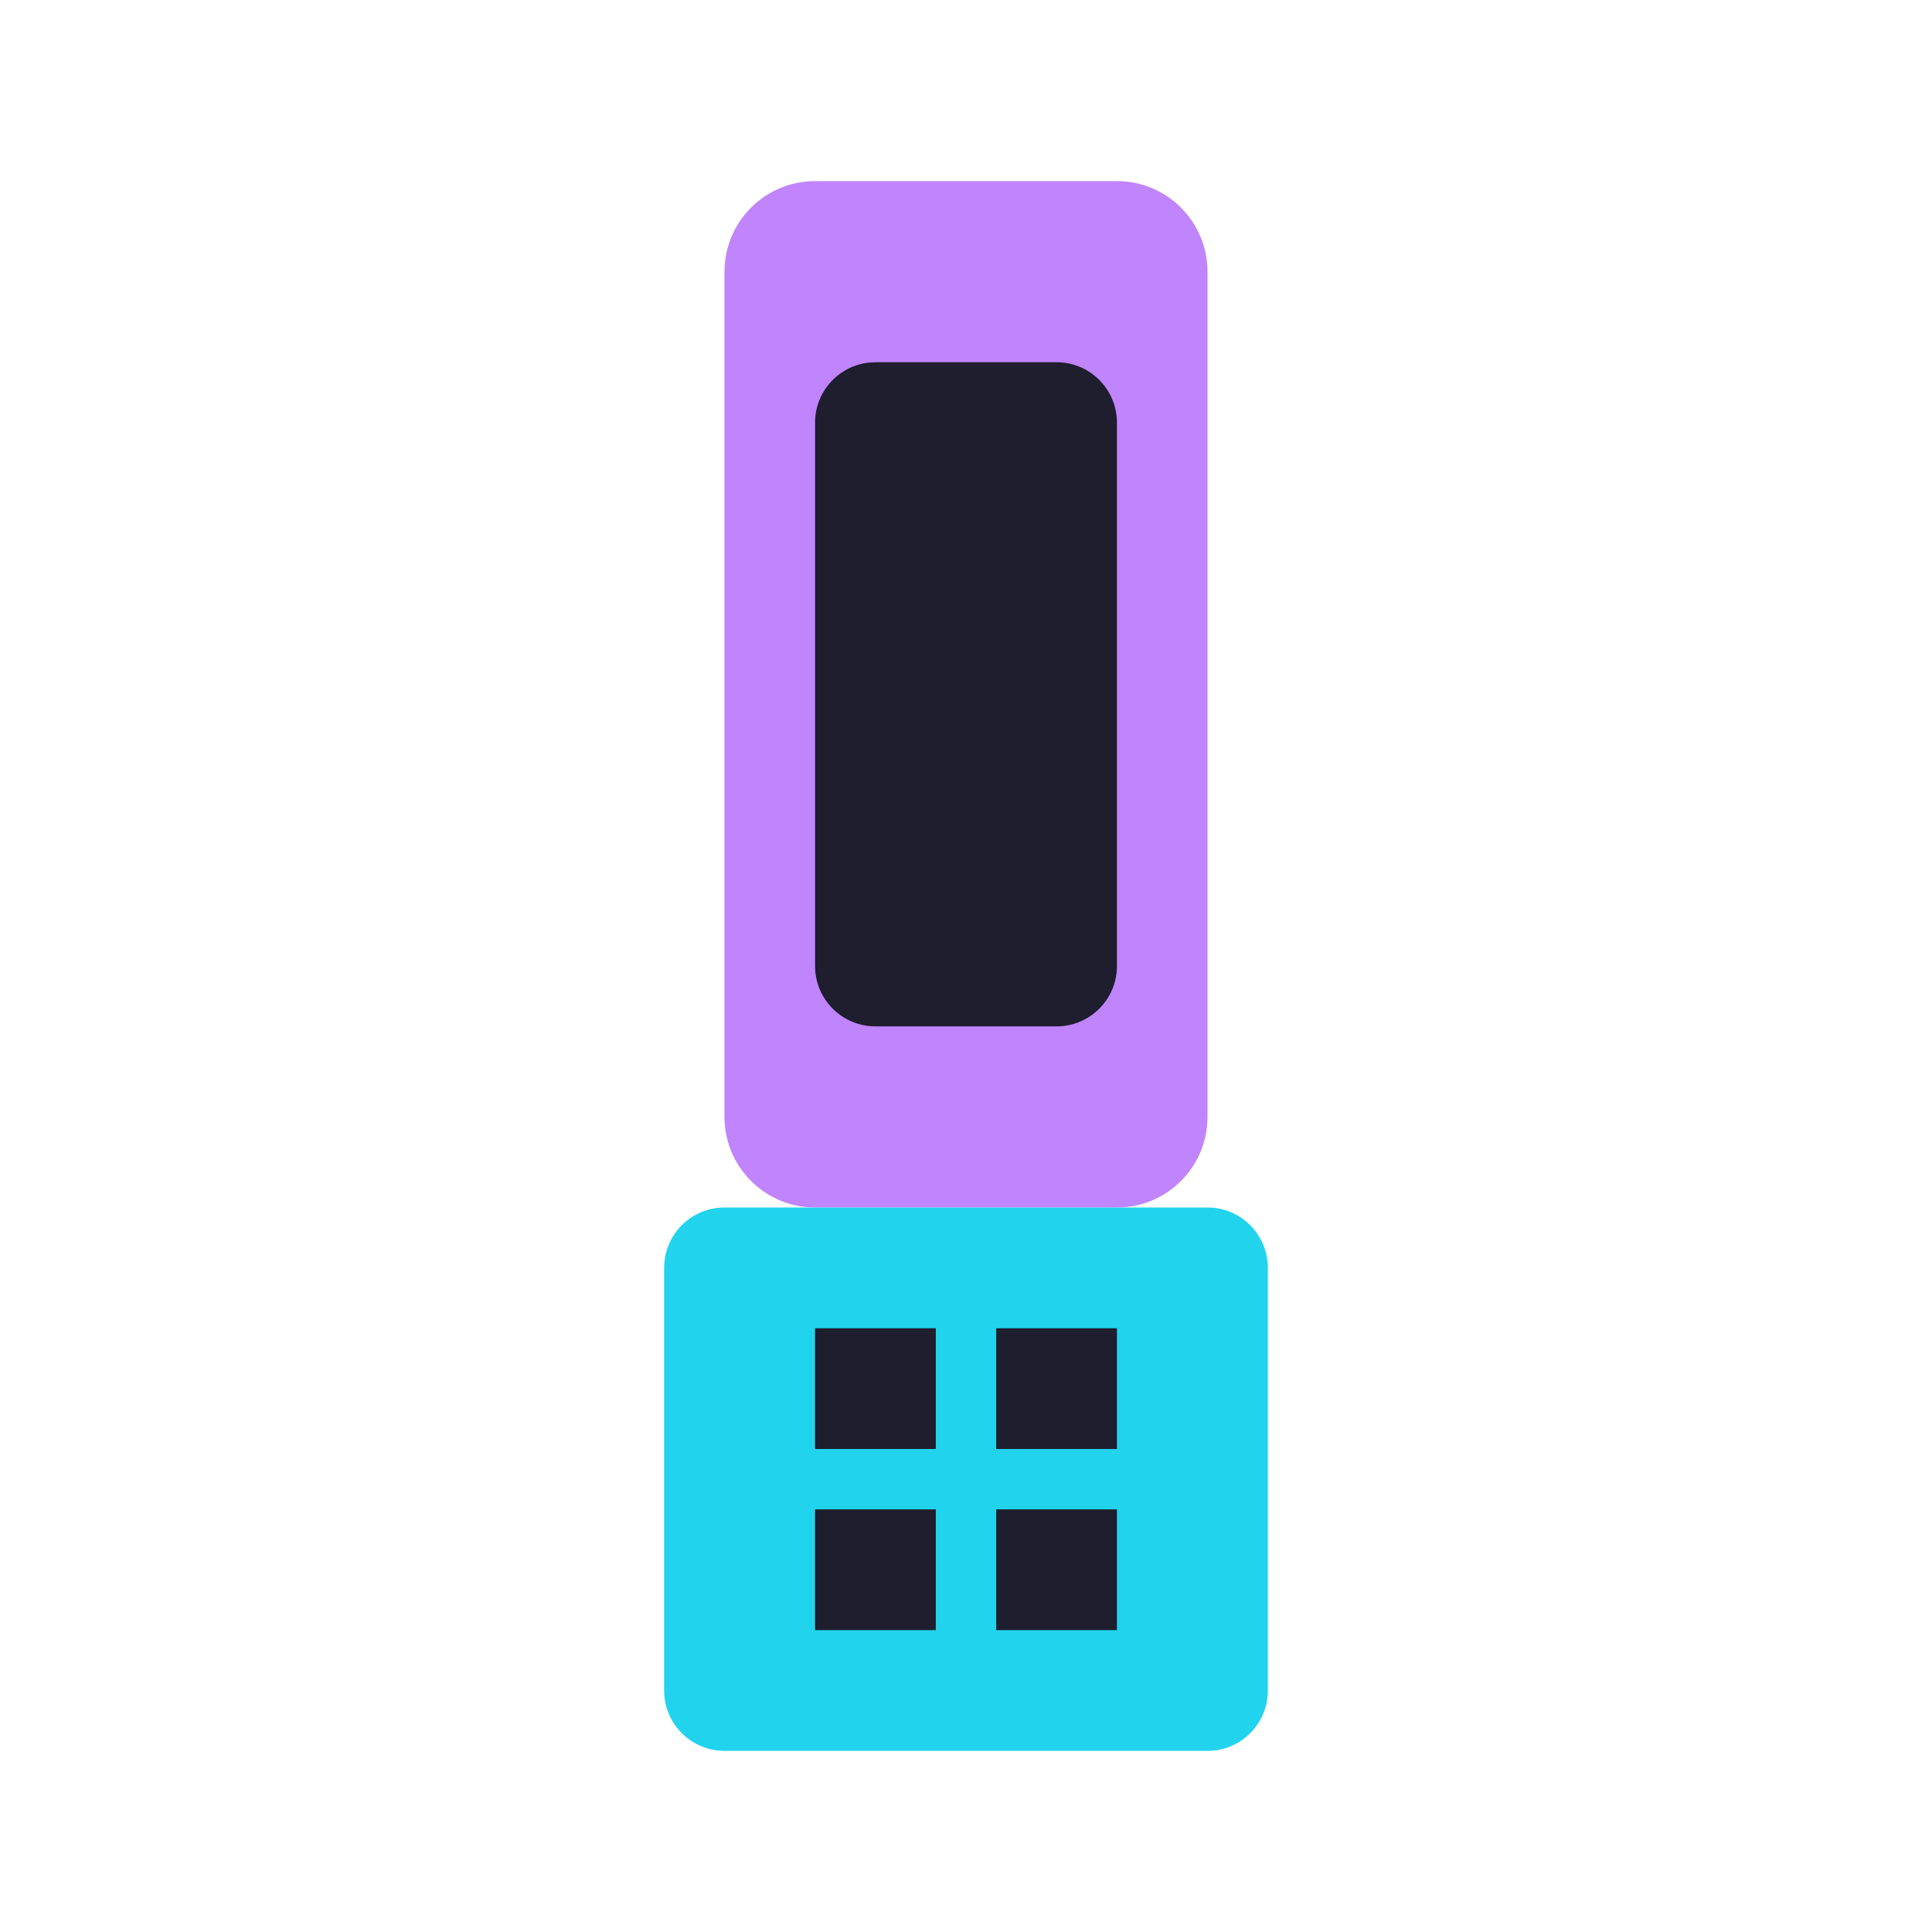
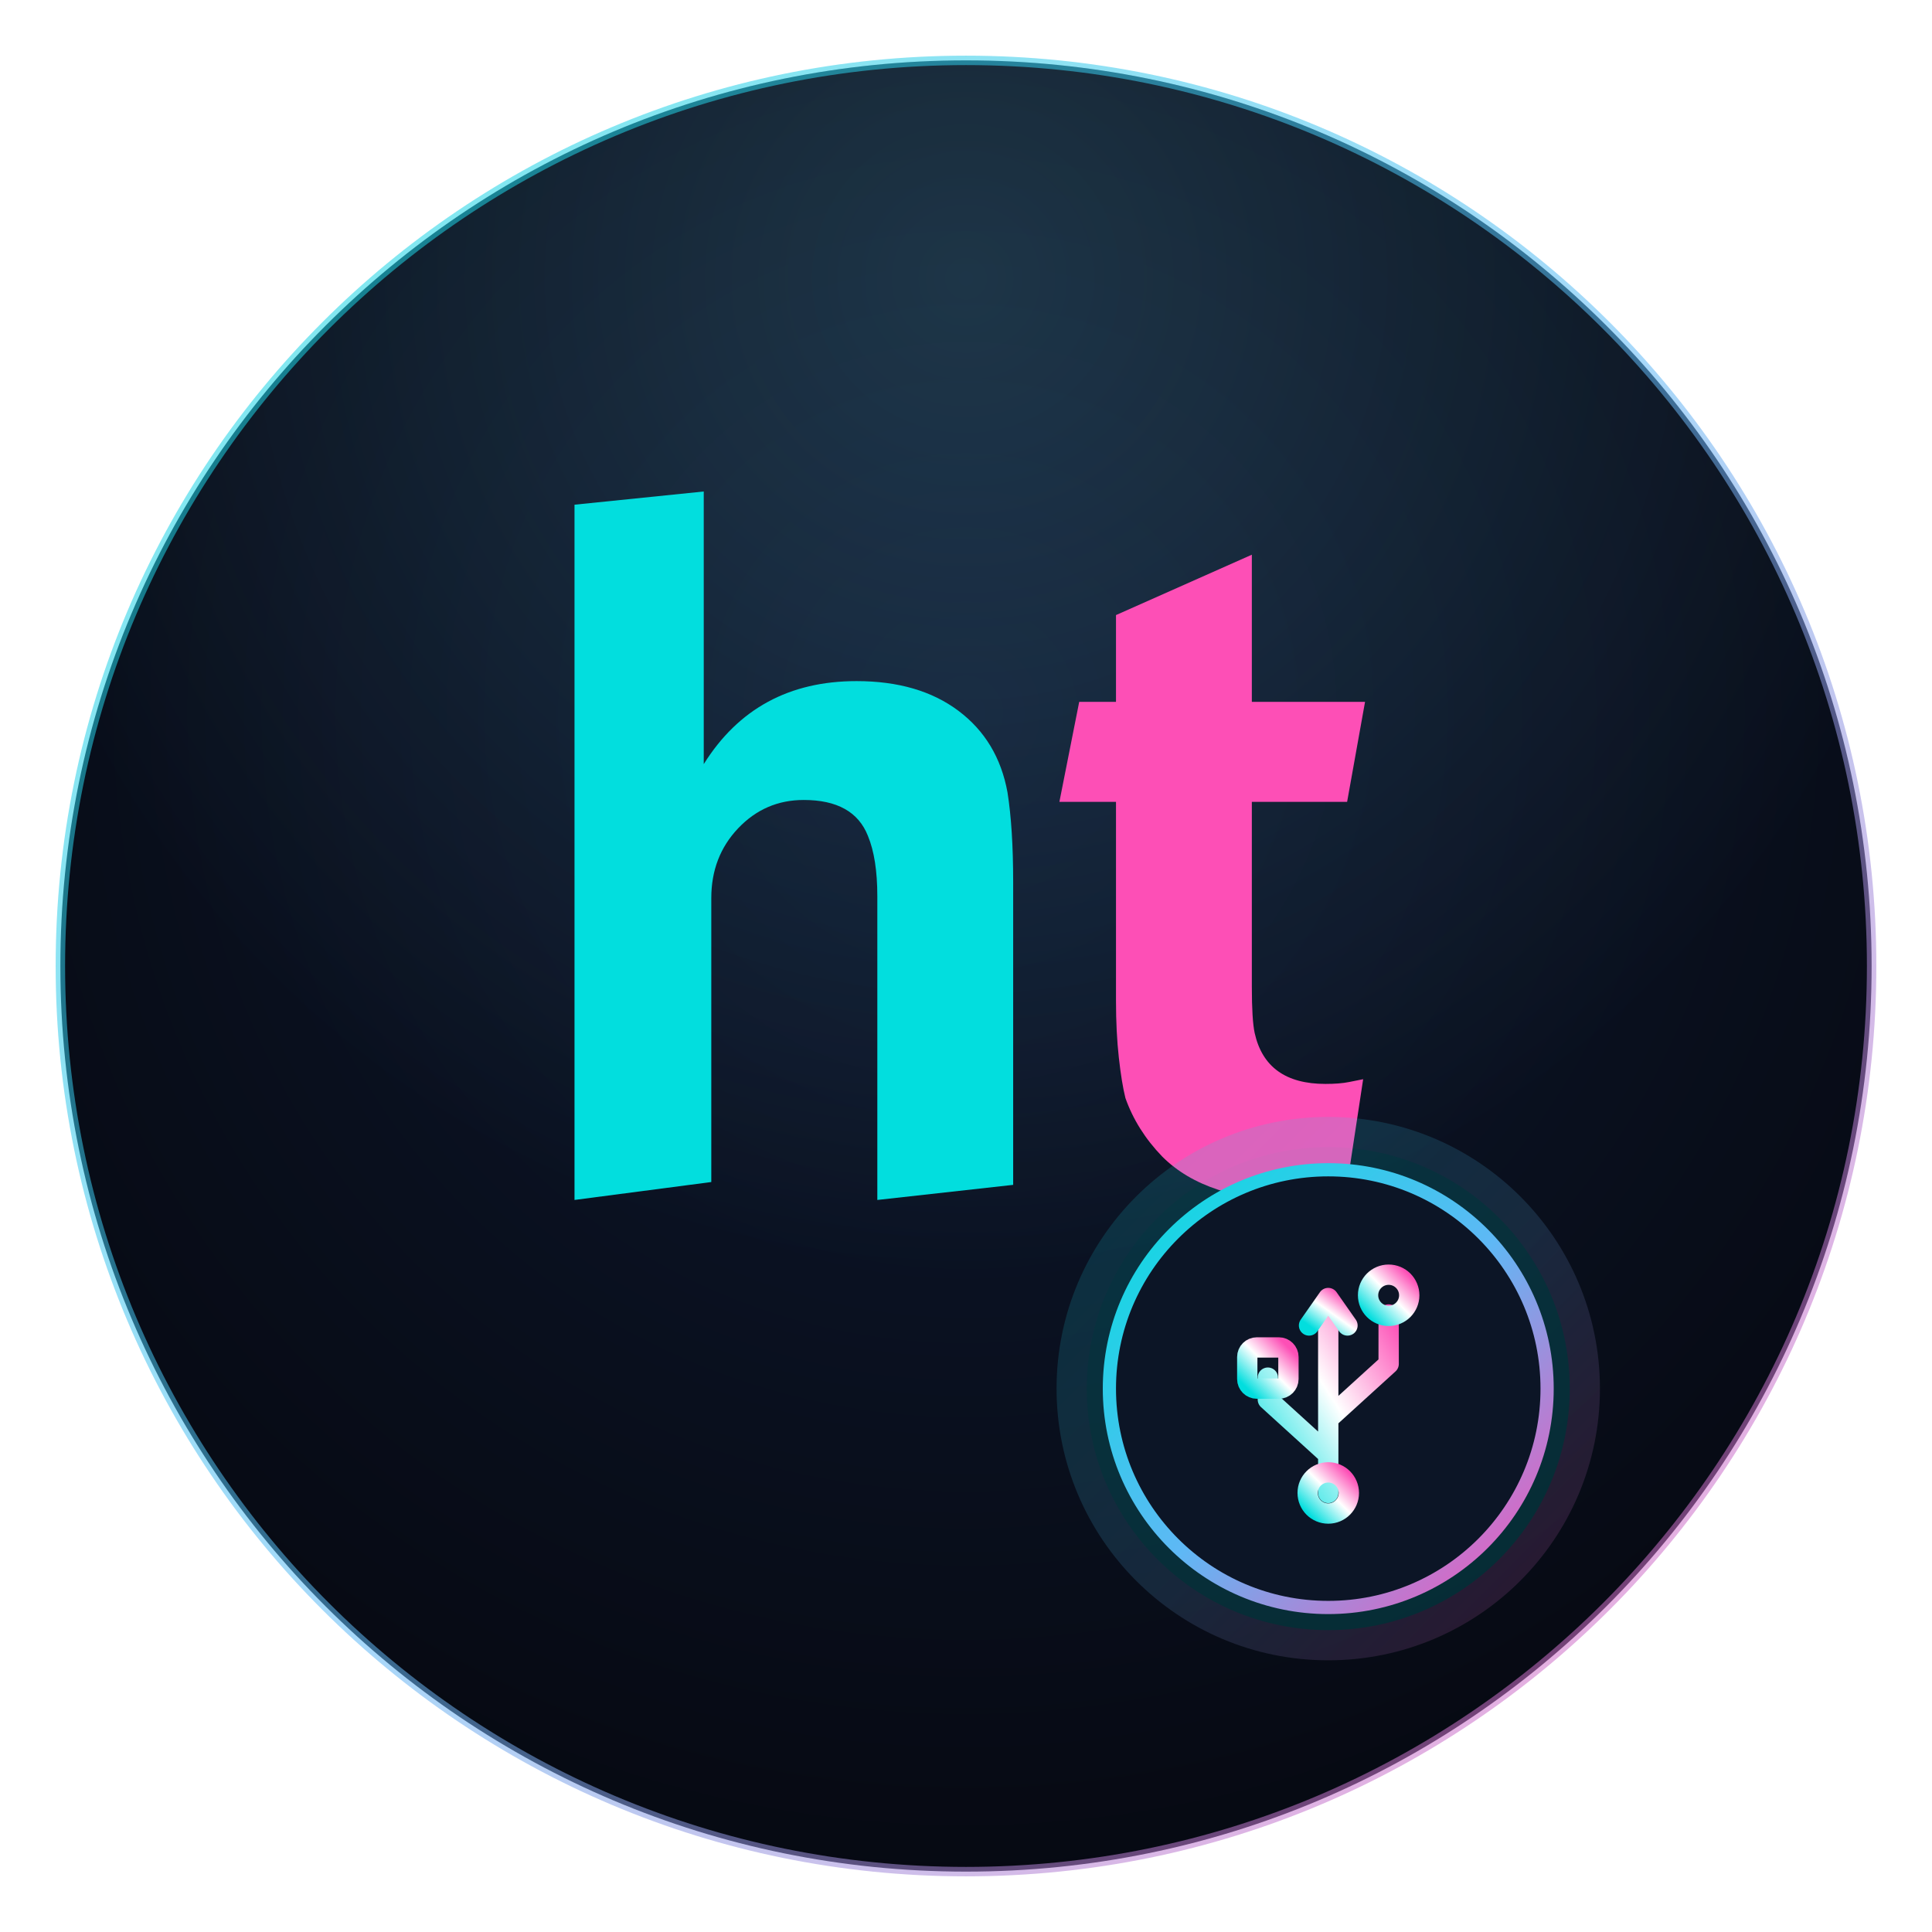
- <svg xmlns="http://www.w3.org/2000/svg" width="64" height="64" viewBox="0 0 64 64">
-   <rect x="24" y="6" width="16" height="34" rx="3" fill="#c084fc" />
-   <rect x="27" y="12" width="10" height="22" rx="2" fill="#1e1e2e" />
-   <rect x="22" y="40" width="20" height="18" rx="2" fill="#22d3ee" />
-   <rect x="27" y="44" width="4" height="4" fill="#1e1e2e" />
-   <rect x="33" y="44" width="4" height="4" fill="#1e1e2e" />
-   <rect x="27" y="50" width="4" height="4" fill="#1e1e2e" />
-   <rect x="33" y="50" width="4" height="4" fill="#1e1e2e" />
- </svg>
+ <svg xmlns="http://www.w3.org/2000/svg" width="512" height="512" viewBox="0 0 512 512">
+   <defs>
+     <linearGradient id="gr" x1="0" y1="0" x2="1" y2="1">
+       <stop offset="0" stop-color="#02DEDE" />
+       <stop offset="0.52" stop-color="#5FB8F5" />
+       <stop offset="1" stop-color="#FD4FB6" />
+     </linearGradient>
+     <linearGradient id="gv" x1="0" y1="1" x2="1" y2="0">
+       <stop offset="0" stop-color="#02DEDE" />
+       <stop offset="0.52" stop-color="#FFFFFF" />
+       <stop offset="1" stop-color="#FD4FB6" />
+     </linearGradient>
+     <radialGradient id="bg" cx="0.5" cy="0.36" r="0.82">
+       <stop offset="0" stop-color="#0E1930" stop-opacity="1" />
+       <stop offset="1" stop-color="#04050A" stop-opacity="1" />
+     </radialGradient>
+     <radialGradient id="top" cx="0.5" cy="0.12" r="0.55">
+       <stop offset="0" stop-color="#7FE9FF" stop-opacity="0.16" />
+       <stop offset="1" stop-color="#7FE9FF" stop-opacity="0" />
+     </radialGradient>
+   </defs>('<circle cx="256" cy="256" r="240" fill="url(#bg)" />
+   <circle cx="256" cy="256" r="240" fill="url(#top)" />
+   <g transform="translate(139.0 316)">
+     <g opacity="1.0">
+       <g fill="#02DEDE">
+         <path transform="translate(0.000 0.000) scale(0.25 -0.25)" d="M53 -8V729L190 743V454Q245 542 352 542Q418 542 460.0 510.5Q502 479 512 424Q518 386 518 329V8L374 -8V314Q374 354 364 378Q349 416 296 416Q255 416 226.5 386.0Q198 356 198 312V11Z" />
+       </g>
+       <g fill="#FD4FB6">
+         <path transform="translate(142.750 0.000) scale(0.25 -0.25)" d="M-4 414 17 520H56V612L200 676V520H320L301 414H200V218Q200 183 203 169Q215 115 278 115Q293 115 303.0 117.0Q313 119 318 120L299 -5L249 -9Q152 -9 105 38Q78 66 66 100Q62 116 59.0 143.0Q56 170 56 203V414Z" />
+       </g>
+     </g>
+   </g>
+   <circle cx="256" cy="256" r="240" fill="none" stroke="url(#gr)" stroke-width="2.5" opacity="0.55" />
+   <circle cx="352" cy="368" r="68" fill="#02DEDE" stroke="url(#gr)" stroke-width="8" opacity="0.16" />
+   <circle cx="352" cy="368" r="58" fill="#0C1526" stroke="url(#gr)" stroke-width="3.5" />
+   <g transform="translate(318.00 334.00) scale(0.68)">
+     <g transform="translate(-3.50 -3.50) scale(1.070)" fill="none" stroke="url(#gv)" stroke-width="7.4" stroke-linecap="round" stroke-linejoin="round">
+       <path d="M50 88V20M50 74 28 54v-8M50 61l22-20V23" />\n      <path d="M43 27 50 17l7 10" />\n      <rect x="20.5" y="35" width="15" height="15" rx="3.5" />\n      <circle cx="72" cy="16" r="7.5" />\n      <circle cx="50" cy="88" r="7.5" />
+     </g>
+   </g>',)</svg>
